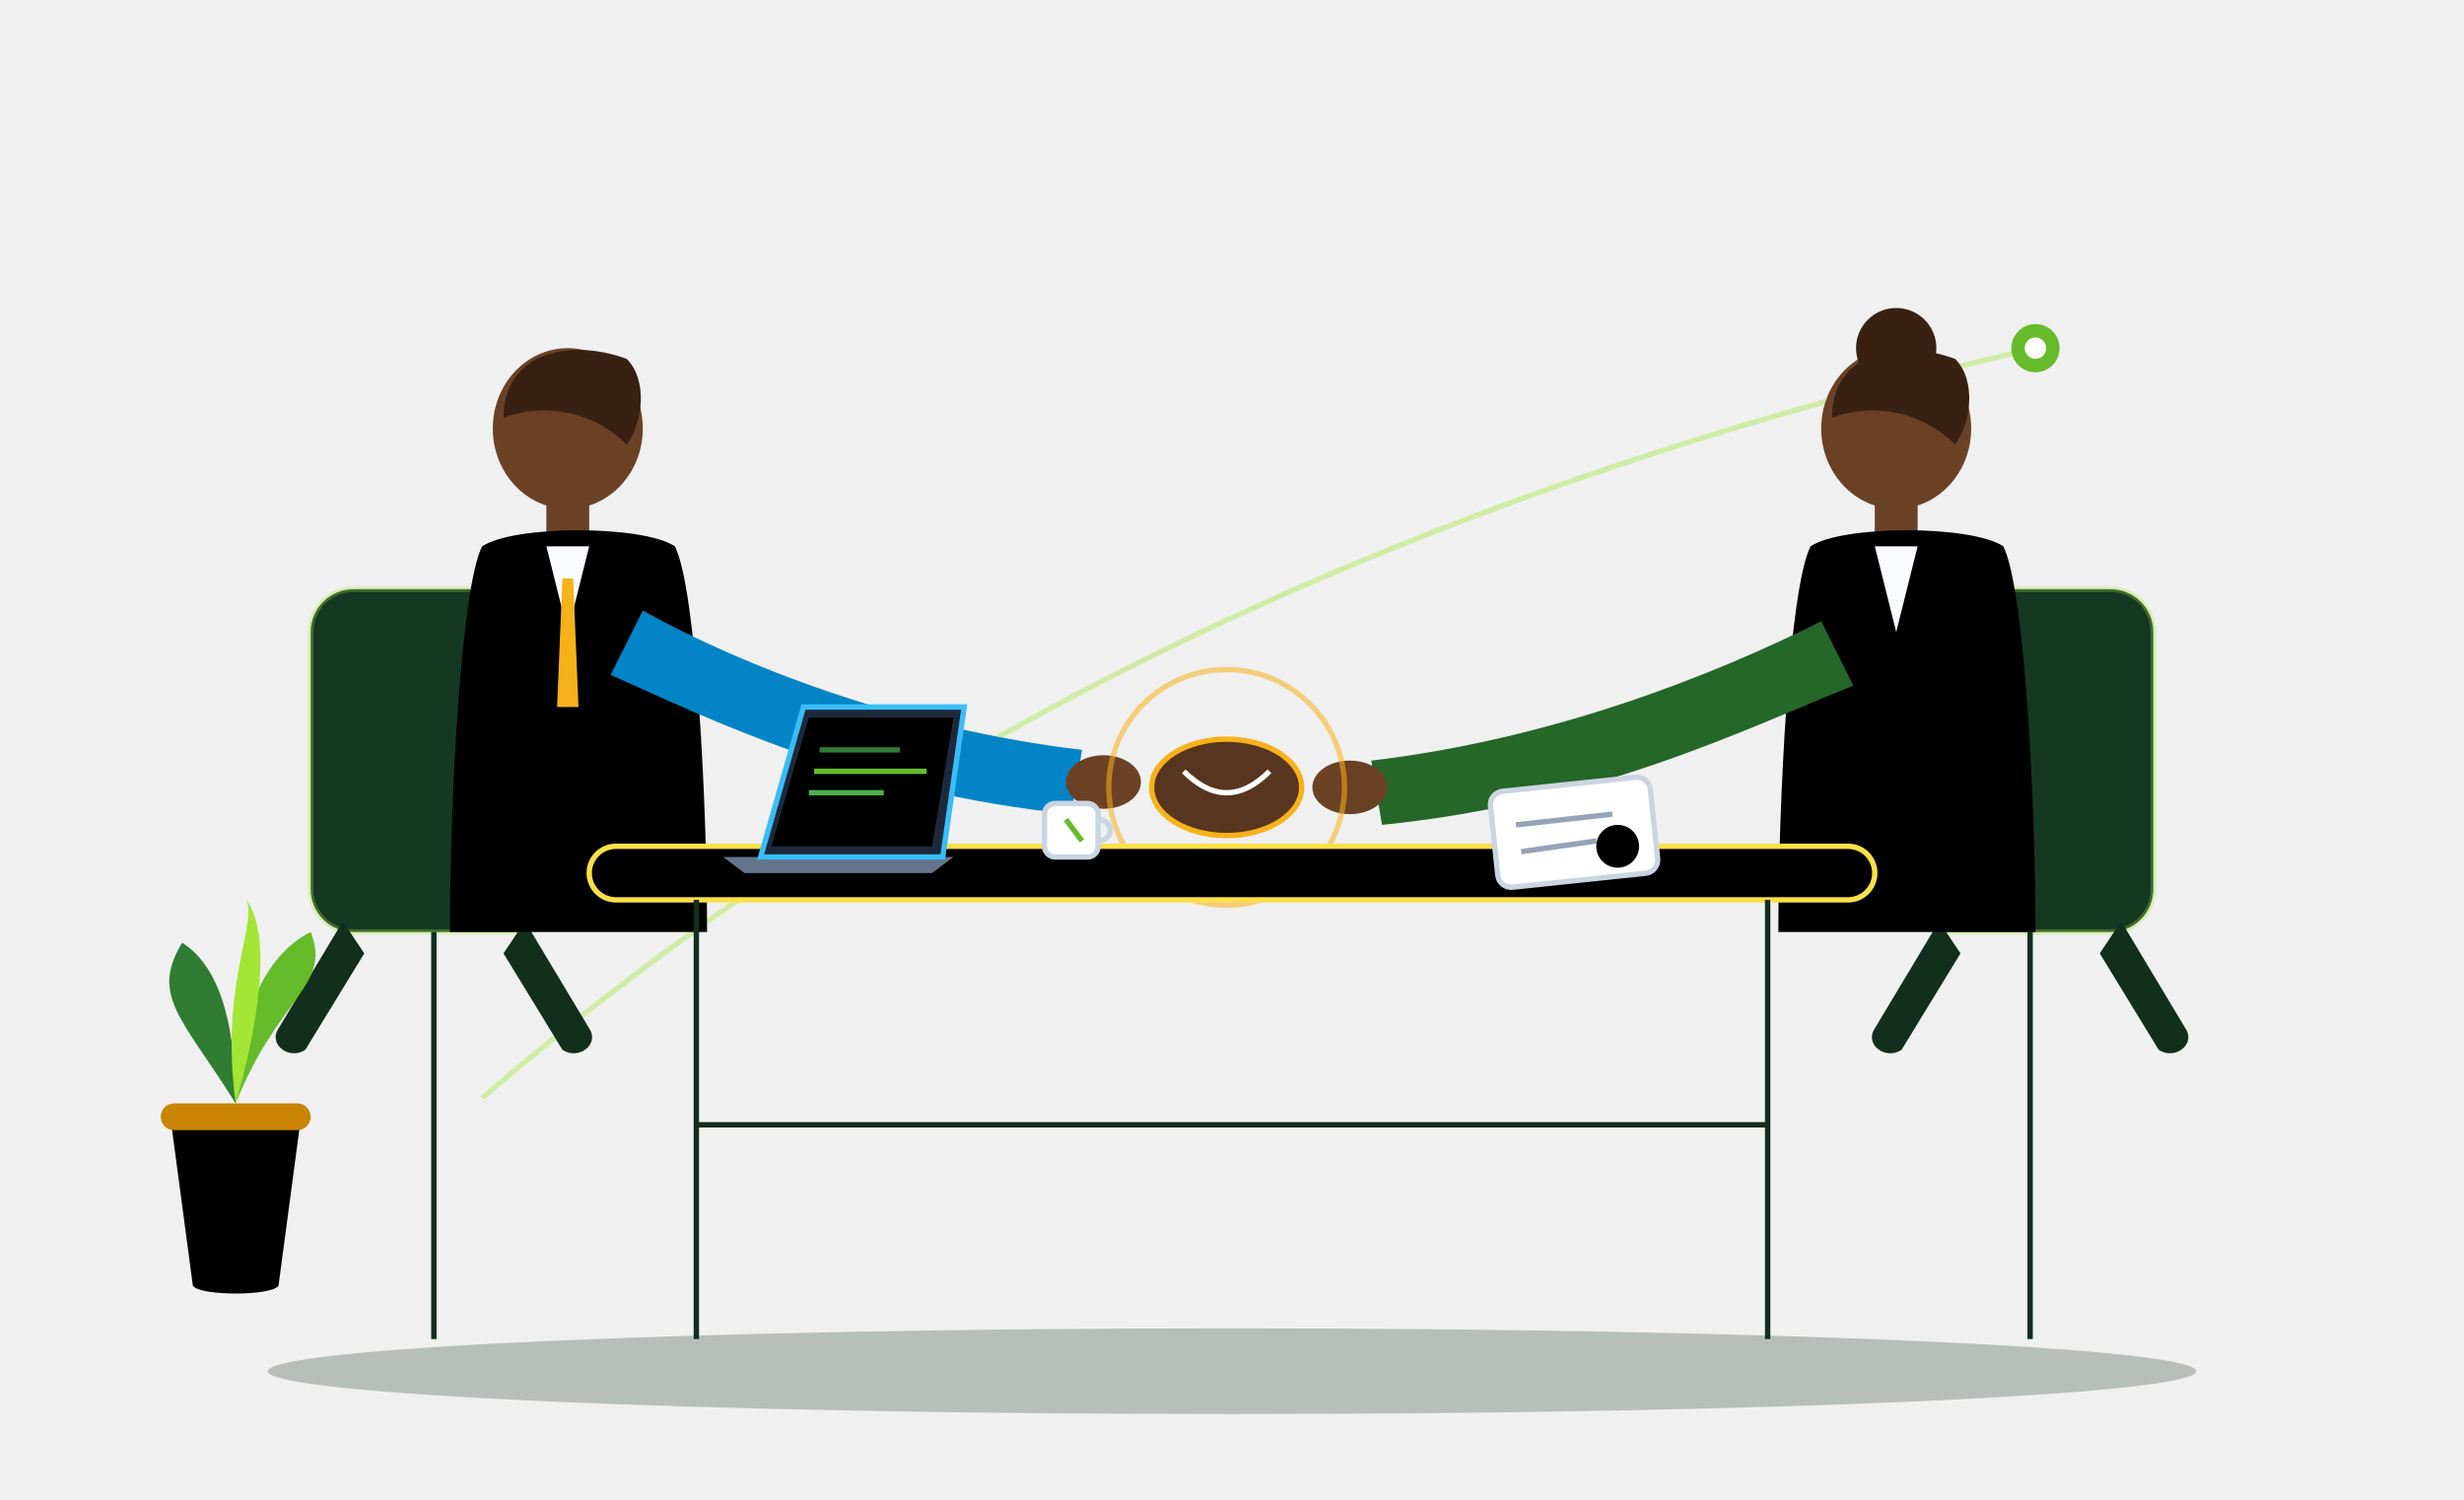
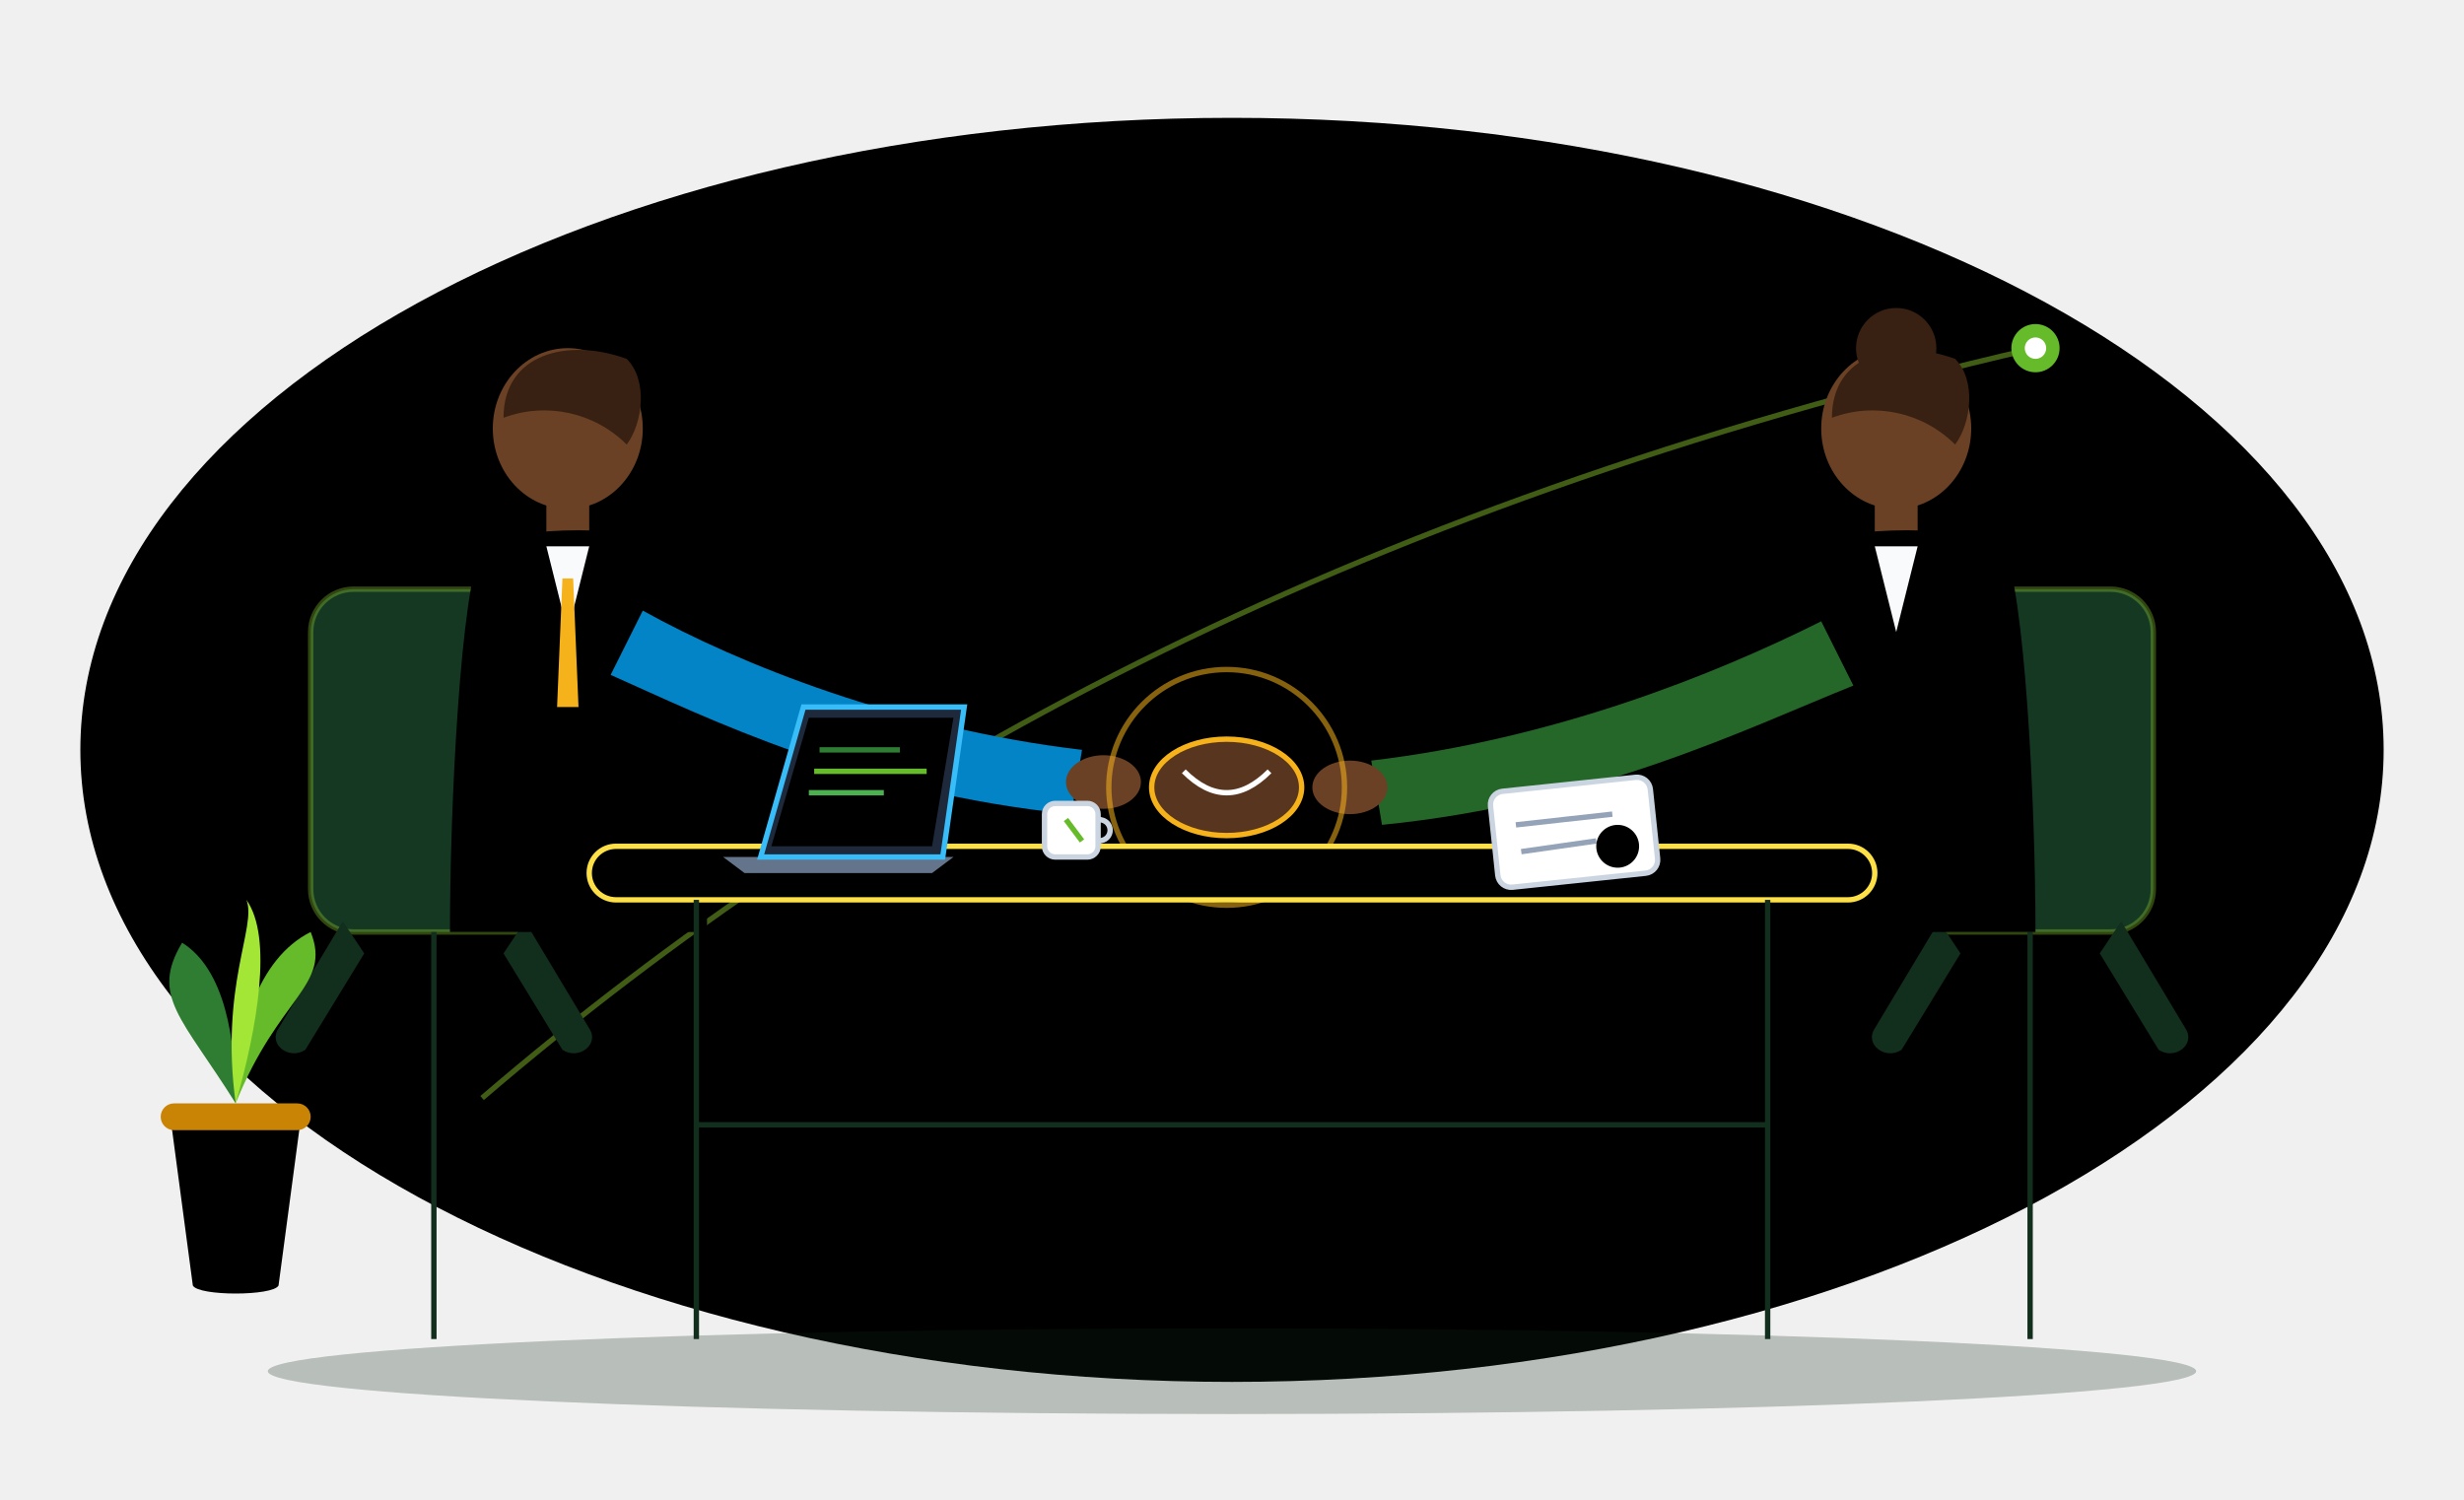
<svg xmlns="http://www.w3.org/2000/svg" viewBox="0 0 460 280" width="100%" height="100%" fill="none">
  <defs>
    <linearGradient id="clientJacketGrad" x1="0%" y1="0%" x2="100%" y2="100%">
      <stop offset="0%" stopColor="#38BDF8" />
      <stop offset="100%" stopColor="#0284C7" />
    </linearGradient>
    <linearGradient id="partnerJacketGrad" x1="0%" y1="0%" x2="100%" y2="100%">
      <stop offset="0%" stopColor="#A3E635" />
      <stop offset="100%" stopColor="#2E7D32" />
    </linearGradient>
    <linearGradient id="woodTableGrad" x1="0%" y1="0%" x2="100%" y2="0%">
      <stop offset="0%" stopColor="#D97706" />
      <stop offset="50%" stopColor="#F59E0B" />
      <stop offset="100%" stopColor="#D97706" />
    </linearGradient>
    <linearGradient id="potGrad" x1="0%" y1="0%" x2="100%" y2="100%">
      <stop offset="0%" stopColor="#F6B21A" />
      <stop offset="100%" stopColor="#D97706" />
    </linearGradient>
    <linearGradient id="screenGlowGrad" x1="0%" y1="0%" x2="100%" y2="100%">
      <stop offset="0%" stopColor="#E8F9D6" />
      <stop offset="100%" stopColor="#CEF5A0" />
    </linearGradient>
    <linearGradient id="treeLeafGrad" x1="0%" y1="0%" x2="100%" y2="100%">
      <stop offset="0%" stopColor="#A3E635" />
      <stop offset="100%" stopColor="#2E7D32" />
    </linearGradient>
+     <radialGradient id="lemonAuraCenter" cx="50%" cy="50%" r="50%">
+       <stop offset="0%" stopColor="#D4F933" stopOpacity="0.48" />
+       <stop offset="30%" stopColor="#BEF264" stopOpacity="0.35" />
+       <stop offset="60%" stopColor="#84CC16" stopOpacity="0.18" />
+       <stop offset="85%" stopColor="#65A30D" stopOpacity="0.06" />
+       <stop offset="100%" stopColor="#4D7C0F" stopOpacity="0" />
+     </radialGradient>
+     <radialGradient id="lemonCoreGlow" cx="50%" cy="48%" r="42%">
+       <stop offset="0%" stopColor="#ECFCCB" stopOpacity="0.65" />
+       <stop offset="25%" stopColor="#D4F933" stopOpacity="0.45" />
+       <stop offset="65%" stopColor="#A3E635" stopOpacity="0.20" />
+       <stop offset="100%" stopColor="#66BB2A" stopOpacity="0" />
+     </radialGradient>
+     <linearGradient id="lemonHorizonGrad" x1="0%" y1="0%" x2="100%" y2="0%">
+       <stop offset="0%" stopColor="#D4F933" stopOpacity="0" />
+       <stop offset="25%" stopColor="#D4F933" stopOpacity="0.25" />
+       <stop offset="50%" stopColor="#FEF08A" stopOpacity="0.45" />
+       <stop offset="75%" stopColor="#D4F933" stopOpacity="0.25" />
+       <stop offset="100%" stopColor="#D4F933" stopOpacity="0" />
+     </linearGradient>
  </defs>
+   <g id="lemon-backdrop-glow">
+     <ellipse cx="230" cy="140" rx="215" ry="118" fill="url(#lemonAuraCenter)" />
+     <ellipse cx="230" cy="135" rx="145" ry="85" fill="url(#lemonCoreGlow)" />
+     <ellipse cx="230" cy="160" rx="170" ry="20" fill="url(#lemonHorizonGrad)" />
+   </g>
  <ellipse cx="230" cy="256" rx="180" ry="8" fill="rgba(18, 43, 26, 0.25)" />
  <path d="M 90 205 C 160 145, 250 95, 380 65" stroke="rgba(163, 230, 53, 0.4)" strokeWidth="2" strokeDasharray="5 5" fill="none" />
  <circle cx="380" cy="65" r="4.5" fill="#66BB2A" />
  <circle cx="380" cy="65" r="2" fill="#FFFFFF" />
  <g id="client-figure">
    <rect x="58" y="110" width="46" height="64" rx="8" fill="#153823" stroke="rgba(163, 230, 53, 0.3)" strokeWidth="1.5" />
    <path d="M 64 172 L 52 192 C 50 195 54 198 57 196 L 68 178 Z" fill="#122E1D" />
    <path d="M 81 174 L 81 250" stroke="#122E1D" strokeWidth="4.5" strokeLinecap="round" />
    <path d="M 98 172 L 110 192 C 112 195 108 198 105 196 L 94 178 Z" fill="#122E1D" />
    <ellipse cx="106" cy="80" rx="14" ry="15" fill="#6B4125" />
    <path d="M 94 78 C 94 66, 106 63, 117 67 C 121 71, 120 79, 117 83 C 111 77, 102 75, 94 78 Z" fill="#382112" />
    <rect x="102" y="93" width="8" height="10" fill="#6B4125" />
    <path d="M 90 102 C 86 110, 84 150, 84 174 L 132 174 C 132 150, 130 110, 126 102 C 120 98, 96 98, 90 102 Z" fill="url(#clientJacketGrad)" />
    <polygon points="102,102 110,102 106,118" fill="#F8FAFC" />
    <polygon points="105,108 107,108 108,132 104,132" fill="#F6B21A" />
    <path d="M 120 114 C 138 124, 168 136, 202 140 L 200 152 C 160 148, 132 134, 114 126 Z" fill="#0284C7" />
    <ellipse cx="206" cy="146" rx="7" ry="5" fill="#6B4125" />
  </g>
  <g id="partner-figure">
    <rect x="356" y="110" width="46" height="64" rx="8" fill="#153823" stroke="rgba(163, 230, 53, 0.3)" strokeWidth="1.5" />
    <path d="M 362 172 L 350 192 C 348 195 352 198 355 196 L 366 178 Z" fill="#122E1D" />
    <path d="M 379 174 L 379 250" stroke="#122E1D" strokeWidth="4.5" strokeLinecap="round" />
    <path d="M 396 172 L 408 192 C 410 195 406 198 403 196 L 392 178 Z" fill="#122E1D" />
    <ellipse cx="354" cy="80" rx="14" ry="15" fill="#6B4125" />
    <circle cx="354" cy="65" r="7.5" fill="#382112" />
    <path d="M 342 78 C 342 66, 354 63, 365 67 C 369 71, 368 79, 365 83 C 359 77, 350 75, 342 78 Z" fill="#382112" />
    <rect x="350" y="93" width="8" height="10" fill="#6B4125" />
    <path d="M 338 102 C 334 110, 332 150, 332 174 L 380 174 C 380 150, 378 110, 374 102 C 368 98, 344 98, 338 102 Z" fill="url(#partnerJacketGrad)" />
    <polygon points="350,102 358,102 354,118" fill="#F8FAFC" />
    <path d="M 340 116 C 320 126, 290 138, 256 142 L 258 154 C 298 150, 326 136, 346 128 Z" fill="#256629" />
    <ellipse cx="252" cy="147" rx="7" ry="5" fill="#6B4125" />
  </g>
  <g id="handshake-clasp">
    <ellipse cx="229" cy="147" rx="14" ry="9" fill="#58351E" stroke="#F6B21A" strokeWidth="1.8" />
    <path d="M 221 144 Q 229 152 237 144" stroke="#FFFFFF" strokeWidth="1.8" strokeLinecap="round" fill="none" />
    <circle cx="229" cy="147" r="22" stroke="rgba(246, 178, 26, 0.55)" strokeWidth="1.5" strokeDasharray="4 4" fill="none" />
  </g>
  <g id="conference-table">
    <rect x="110" y="158" width="240" height="10" rx="5" fill="url(#woodTableGrad)" stroke="#FDE047" strokeWidth="1" />
    <line x1="130" y1="168" x2="130" y2="250" stroke="#122E1D" strokeWidth="4.5" strokeLinecap="round" />
    <line x1="330" y1="168" x2="330" y2="250" stroke="#122E1D" strokeWidth="4.5" strokeLinecap="round" />
    <line x1="130" y1="210" x2="330" y2="210" stroke="#122E1D" strokeWidth="2.5" />
    <polygon points="135,160 178,160 174,163 139,163" fill="#64748B" />
    <polygon points="142,160 150,132 180,132 176,160" fill="#1E293B" stroke="#38BDF8" strokeWidth="1" />
    <polygon points="144,158 151,134 178,134 174,158" fill="url(#screenGlowGrad)" />
    <line x1="153" y1="140" x2="168" y2="140" stroke="#2E7D32" strokeWidth="1.5" strokeLinecap="round" />
    <line x1="152" y1="144" x2="173" y2="144" stroke="#66BB2A" strokeWidth="1.5" strokeLinecap="round" />
    <line x1="151" y1="148" x2="165" y2="148" stroke="#4CAF50" strokeWidth="1.5" strokeLinecap="round" />
    <rect x="278" y="148" width="30" height="18" rx="2.5" fill="#FFFFFF" stroke="#CBD5E1" strokeWidth="1" transform="rotate(-6 278 148)" />
    <line x1="283" y1="154" x2="301" y2="152" stroke="#94A3B8" strokeWidth="1.5" strokeLinecap="round" />
    <line x1="284" y1="159" x2="298" y2="157" stroke="#94A3B8" strokeWidth="1.5" strokeLinecap="round" />
    <circle cx="302" cy="158" r="4" fill="url(#potGrad)" />
    <rect x="195" y="150" width="10" height="10" rx="2" fill="#FFFFFF" stroke="#CBD5E1" strokeWidth="1" />
    <path d="M 205 153 C 208 153, 208 157, 205 157" stroke="#CBD5E1" strokeWidth="1" fill="none" />
    <line x1="199" y1="153" x2="202" y2="157" stroke="#66BB2A" strokeWidth="1.5" />
  </g>
  <g id="growth-plant" transform="translate(18, 168)">
    <path d="M 14 42 L 18 72 C 19 74 33 74 34 72 L 38 42 Z" fill="url(#potGrad)" />
    <rect x="12" y="38" width="28" height="5" rx="2.5" fill="#C98405" />
    <path d="M 26 38 C 16 22, 10 18, 16 8 C 24 13, 26 26, 26 38 Z" fill="#2E7D32" />
    <path d="M 26 38 C 34 18, 44 16, 40 6 C 30 11, 26 25, 26 38 Z" fill="#66BB2A" />
    <path d="M 26 38 C 23 16, 30 5, 28 0 C 33 7, 30 24, 26 38 Z" fill="#A3E635" />
  </g>
</svg>
